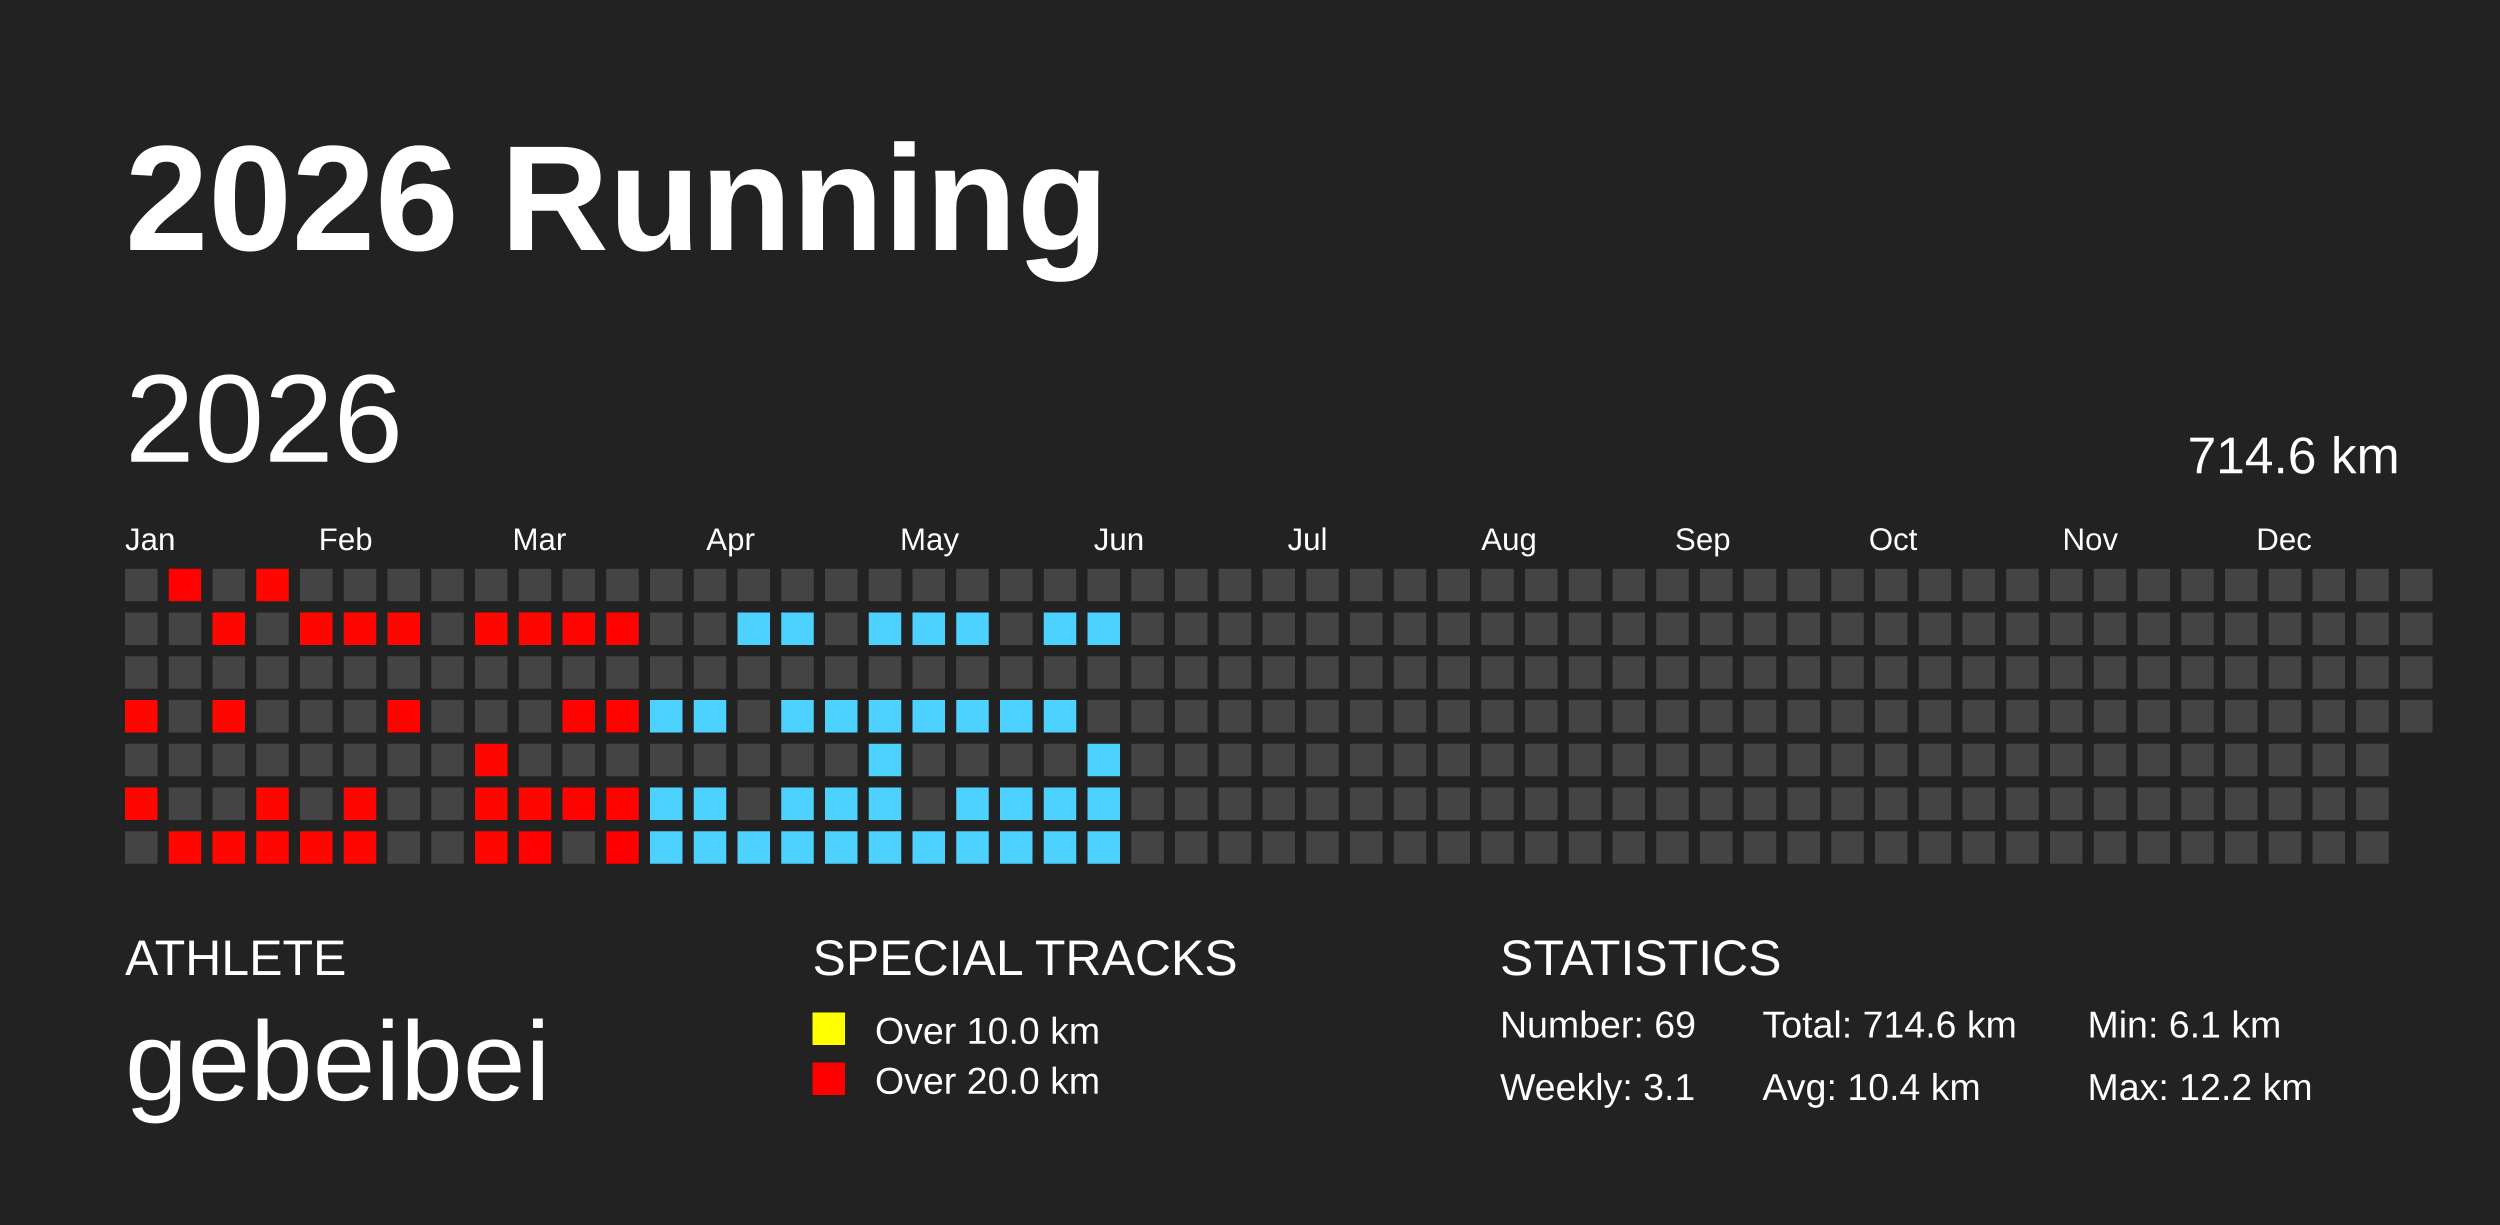
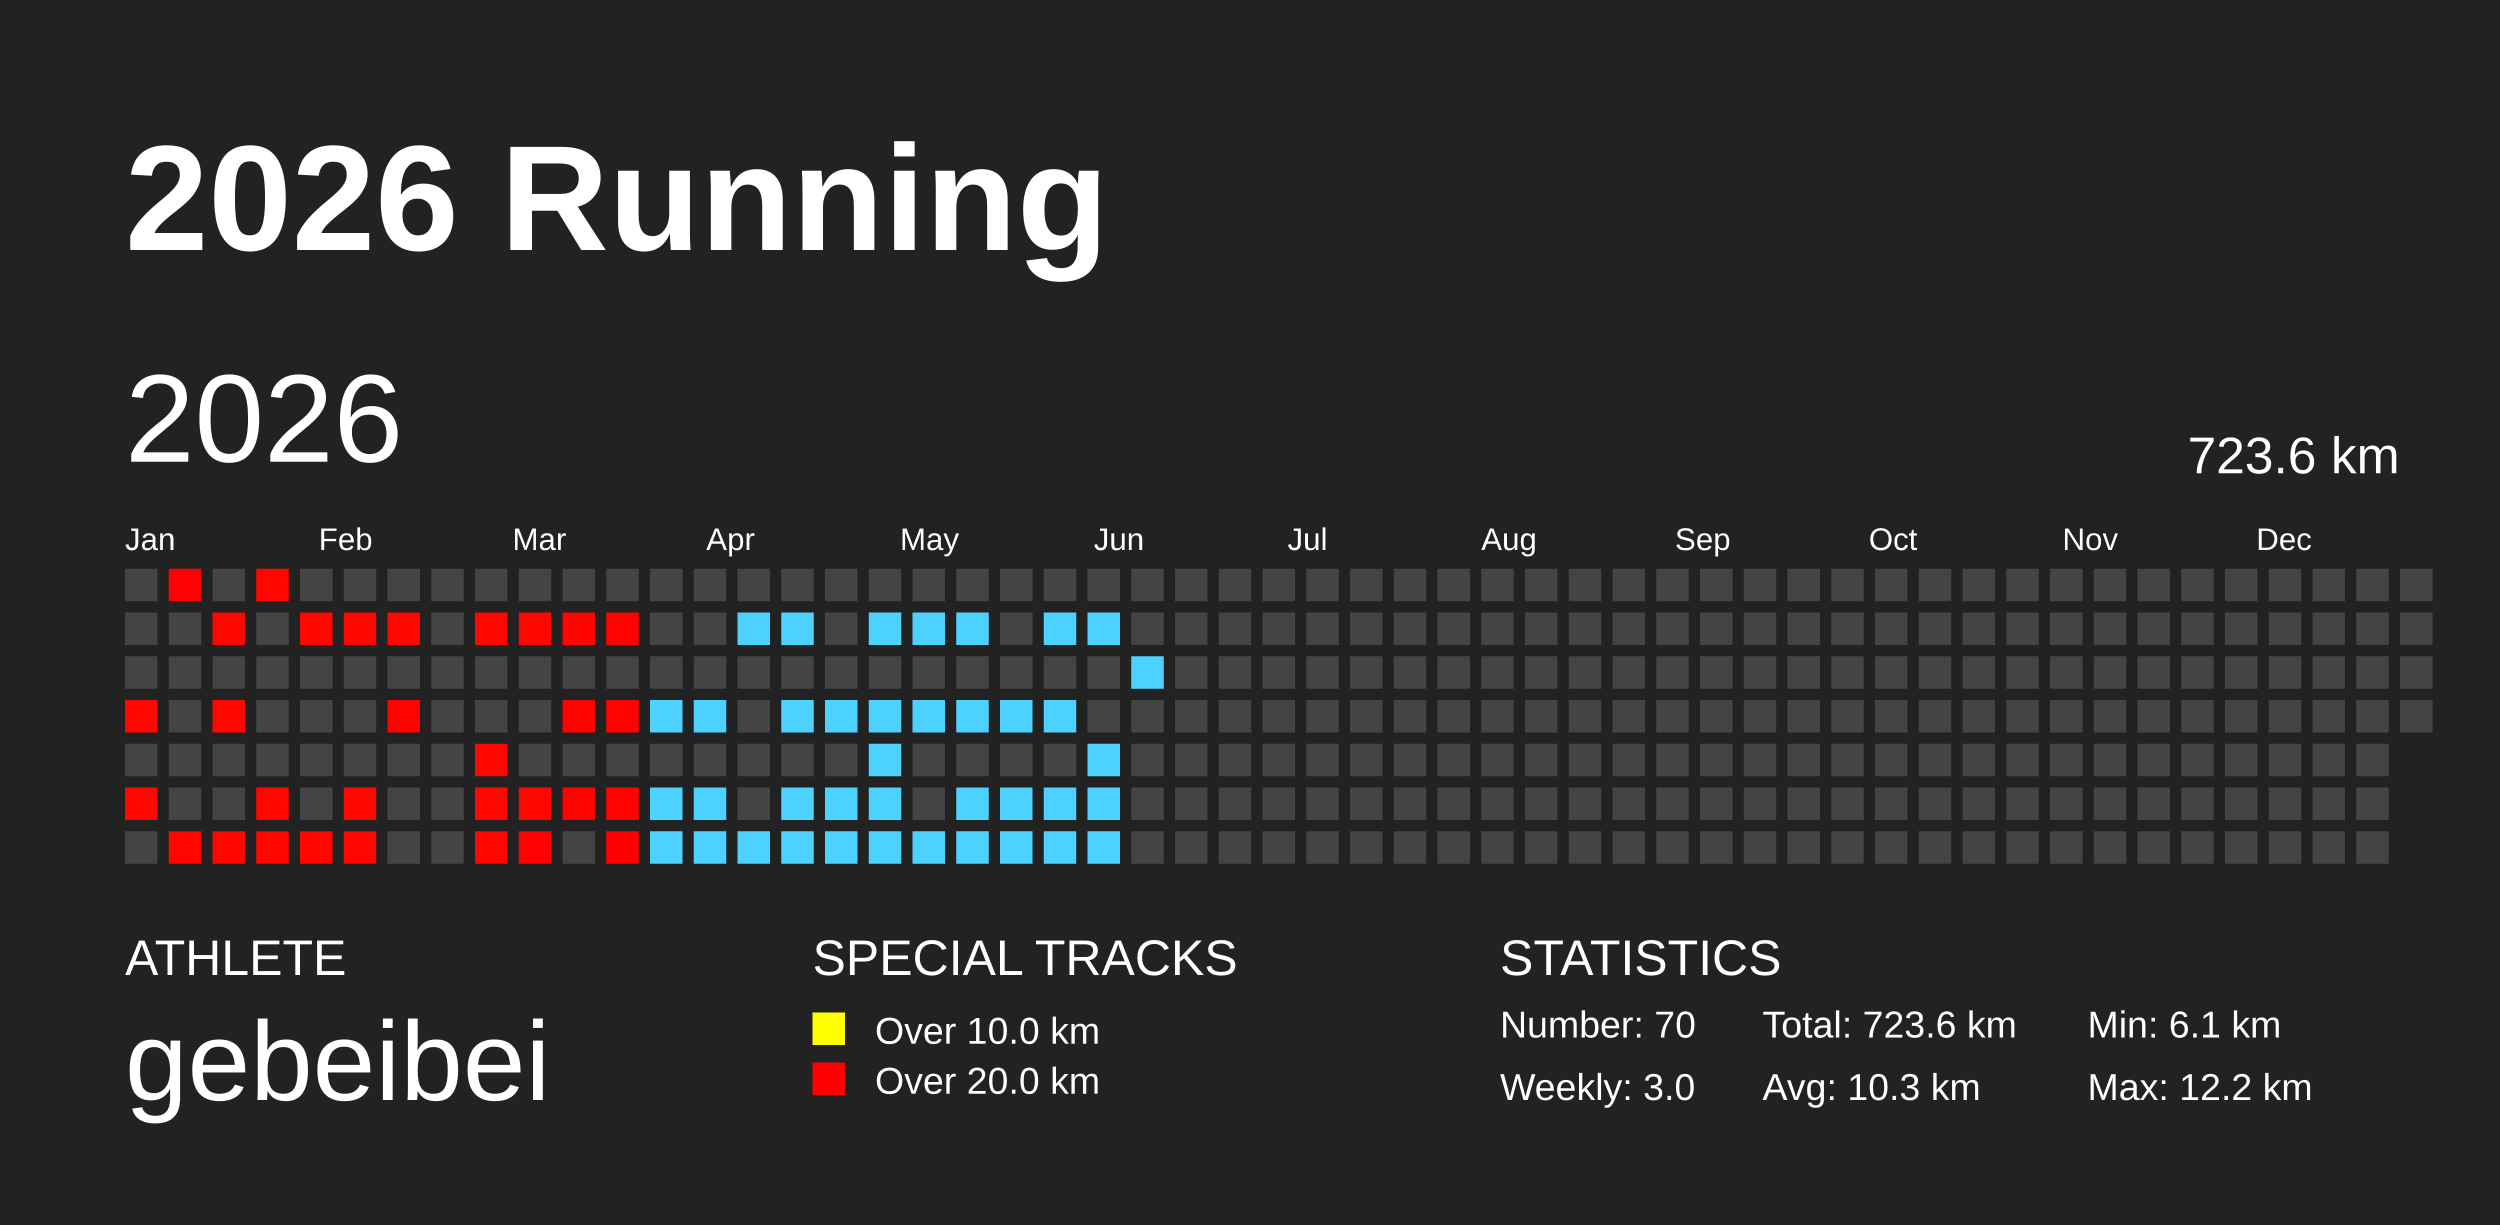
<svg xmlns="http://www.w3.org/2000/svg" baseProfile="full" height="98mm" version="1.1" viewBox="0,0,200,98" width="200mm">
  <defs />
  <rect fill="#222222" height="98" width="200" x="0" y="0" />
  <text fill="#FFFFFF" style="font-size:12px; font-family:Arial; font-weight:bold;" x="10" y="20">2026 Running</text>
  <text fill="#FFFFFF" style="font-size:4px; font-family:Arial" x="10" y="78">ATHLETE</text>
  <text fill="#FFFFFF" style="font-size:9px; font-family:Arial" x="10" y="88">gebeibei</text>
  <text fill="#FFFFFF" style="font-size:4px; font-family:Arial" x="65" y="78">SPECIAL TRACKS</text>
  <rect fill="yellow" height="2.6" width="2.6" x="65" y="81" />
  <text fill="#FFFFFF" style="font-size:3px; font-family:Arial" x="70" y="83.5">Over 10.0 km</text>
  <rect fill="red" height="2.6" width="2.6" x="65" y="85" />
  <text fill="#FFFFFF" style="font-size:3px; font-family:Arial" x="70" y="87.5">Over 20.0 km</text>
  <text fill="#FFFFFF" style="font-size:4px; font-family:Arial" x="120" y="78">STATISTICS</text>
-   <text fill="#FFFFFF" style="font-size:3px; font-family:Arial" x="120" y="83">Number: 69</text>
-   <text fill="#FFFFFF" style="font-size:3px; font-family:Arial" x="120" y="88">Weekly: 3.1</text>
-   <text fill="#FFFFFF" style="font-size:3px; font-family:Arial" x="141" y="83">Total: 714.6 km</text>
-   <text fill="#FFFFFF" style="font-size:3px; font-family:Arial" x="141" y="88">Avg: 10.4 km</text>
+   <text fill="#FFFFFF" style="font-size:3px; font-family:Arial" x="120" y="83">Number: 70</text>
+   <text fill="#FFFFFF" style="font-size:3px; font-family:Arial" x="120" y="88">Weekly: 3.0</text>
+   <text fill="#FFFFFF" style="font-size:3px; font-family:Arial" x="141" y="83">Total: 723.6 km</text>
+   <text fill="#FFFFFF" style="font-size:3px; font-family:Arial" x="141" y="88">Avg: 10.3 km</text>
  <text fill="#FFFFFF" style="font-size:3px; font-family:Arial" x="167" y="83">Min: 6.1 km</text>
  <text fill="#FFFFFF" style="font-size:3px; font-family:Arial" x="167" y="88">Max: 12.2 km</text>
  <text dominant-baseline="hanging" fill="#FFFFFF" style="font-size:10.0px; font-family:Arial;" x="10" y="30">2026</text>
-   <text dominant-baseline="hanging" fill="#FFFFFF" style="font-size:4.125px; font-family:Arial;" x="175" y="35">714.6 km</text>
+   <text dominant-baseline="hanging" fill="#FFFFFF" style="font-size:4.125px; font-family:Arial;" x="175" y="35">723.6 km</text>
  <text fill="#FFFFFF" style="font-size:2.5px; font-family:Arial" x="10.0" y="44">Jan</text>
  <text fill="#FFFFFF" style="font-size:2.5px; font-family:Arial" x="25.5" y="44">Feb</text>
  <text fill="#FFFFFF" style="font-size:2.5px; font-family:Arial" x="41.0" y="44">Mar</text>
  <text fill="#FFFFFF" style="font-size:2.5px; font-family:Arial" x="56.5" y="44">Apr</text>
  <text fill="#FFFFFF" style="font-size:2.5px; font-family:Arial" x="72.0" y="44">May</text>
  <text fill="#FFFFFF" style="font-size:2.5px; font-family:Arial" x="87.5" y="44">Jun</text>
  <text fill="#FFFFFF" style="font-size:2.5px; font-family:Arial" x="103.0" y="44">Jul</text>
  <text fill="#FFFFFF" style="font-size:2.5px; font-family:Arial" x="118.5" y="44">Aug</text>
  <text fill="#FFFFFF" style="font-size:2.5px; font-family:Arial" x="134.0" y="44">Sep</text>
  <text fill="#FFFFFF" style="font-size:2.5px; font-family:Arial" x="149.5" y="44">Oct</text>
  <text fill="#FFFFFF" style="font-size:2.5px; font-family:Arial" x="165.0" y="44">Nov</text>
  <text fill="#FFFFFF" style="font-size:2.5px; font-family:Arial" x="180.5" y="44">Dec</text>
  <rect fill="#444444" height="2.6" width="2.6" x="10.0" y="45.5" />
  <rect fill="#444444" height="2.6" width="2.6" x="10.0" y="49.0" />
  <rect fill="#444444" height="2.6" width="2.6" x="10.0" y="52.5" />
  <rect fill="#ff0600" height="2.6" width="2.6" x="10.0" y="56.0" />
  <rect fill="#444444" height="2.6" width="2.6" x="10.0" y="59.5" />
  <rect fill="#ff0700" height="2.6" width="2.6" x="10.0" y="63.0" />
  <rect fill="#444444" height="2.6" width="2.6" x="10.0" y="66.5" />
  <rect fill="#ff0100" height="2.6" width="2.6" x="13.5" y="45.5" />
  <rect fill="#444444" height="2.6" width="2.6" x="13.5" y="49.0" />
  <rect fill="#444444" height="2.6" width="2.6" x="13.5" y="52.5" />
  <rect fill="#444444" height="2.6" width="2.6" x="13.5" y="56.0" />
  <rect fill="#444444" height="2.6" width="2.6" x="13.5" y="59.5" />
  <rect fill="#444444" height="2.6" width="2.6" x="13.5" y="63.0" />
  <rect fill="#ff0600" height="2.6" width="2.6" x="13.5" y="66.5" />
  <rect fill="#444444" height="2.6" width="2.6" x="17.0" y="45.5" />
  <rect fill="#ff0700" height="2.6" width="2.6" x="17.0" y="49.0" />
  <rect fill="#444444" height="2.6" width="2.6" x="17.0" y="52.5" />
  <rect fill="#ff0700" height="2.6" width="2.6" x="17.0" y="56.0" />
  <rect fill="#444444" height="2.6" width="2.6" x="17.0" y="59.5" />
  <rect fill="#444444" height="2.6" width="2.6" x="17.0" y="63.0" />
  <rect fill="#ff0700" height="2.6" width="2.6" x="17.0" y="66.5" />
  <rect fill="#ff0700" height="2.6" width="2.6" x="20.5" y="45.5" />
  <rect fill="#444444" height="2.6" width="2.6" x="20.5" y="49.0" />
  <rect fill="#444444" height="2.6" width="2.6" x="20.5" y="52.5" />
  <rect fill="#444444" height="2.6" width="2.6" x="20.5" y="56.0" />
  <rect fill="#444444" height="2.6" width="2.6" x="20.5" y="59.5" />
  <rect fill="#ff0700" height="2.6" width="2.6" x="20.5" y="63.0" />
  <rect fill="#ff0600" height="2.6" width="2.6" x="20.5" y="66.5" />
  <rect fill="#444444" height="2.6" width="2.6" x="24.0" y="45.5" />
  <rect fill="#ff0700" height="2.6" width="2.6" x="24.0" y="49.0" />
  <rect fill="#444444" height="2.6" width="2.6" x="24.0" y="52.5" />
  <rect fill="#444444" height="2.6" width="2.6" x="24.0" y="56.0" />
  <rect fill="#444444" height="2.6" width="2.6" x="24.0" y="59.5" />
  <rect fill="#444444" height="2.6" width="2.6" x="24.0" y="63.0" />
  <rect fill="#ff0700" height="2.6" width="2.6" x="24.0" y="66.5" />
  <rect fill="#444444" height="2.6" width="2.6" x="27.5" y="45.5" />
  <rect fill="#ff0700" height="2.6" width="2.6" x="27.5" y="49.0" />
  <rect fill="#444444" height="2.6" width="2.6" x="27.5" y="52.5" />
  <rect fill="#444444" height="2.6" width="2.6" x="27.5" y="56.0" />
  <rect fill="#444444" height="2.6" width="2.6" x="27.5" y="59.5" />
  <rect fill="#ff0600" height="2.6" width="2.6" x="27.5" y="63.0" />
  <rect fill="#ff0700" height="2.6" width="2.6" x="27.5" y="66.5" />
  <rect fill="#444444" height="2.6" width="2.6" x="31.0" y="45.5" />
  <rect fill="#ff0600" height="2.6" width="2.6" x="31.0" y="49.0" />
  <rect fill="#444444" height="2.6" width="2.6" x="31.0" y="52.5" />
  <rect fill="#ff0300" height="2.6" width="2.6" x="31.0" y="56.0" />
  <rect fill="#444444" height="2.6" width="2.6" x="31.0" y="59.5" />
  <rect fill="#444444" height="2.6" width="2.6" x="31.0" y="63.0" />
  <rect fill="#444444" height="2.6" width="2.6" x="31.0" y="66.5" />
  <rect fill="#444444" height="2.6" width="2.6" x="34.5" y="45.5" />
  <rect fill="#444444" height="2.6" width="2.6" x="34.5" y="49.0" />
  <rect fill="#444444" height="2.6" width="2.6" x="34.5" y="52.5" />
  <rect fill="#444444" height="2.6" width="2.6" x="34.5" y="56.0" />
  <rect fill="#444444" height="2.6" width="2.6" x="34.5" y="59.5" />
  <rect fill="#444444" height="2.6" width="2.6" x="34.5" y="63.0" />
  <rect fill="#444444" height="2.6" width="2.6" x="34.5" y="66.5" />
  <rect fill="#444444" height="2.6" width="2.6" x="38.0" y="45.5" />
  <rect fill="#ff0600" height="2.6" width="2.6" x="38.0" y="49.0" />
  <rect fill="#444444" height="2.6" width="2.6" x="38.0" y="52.5" />
  <rect fill="#444444" height="2.6" width="2.6" x="38.0" y="56.0" />
  <rect fill="#ff0700" height="2.6" width="2.6" x="38.0" y="59.5" />
  <rect fill="#ff0700" height="2.6" width="2.6" x="38.0" y="63.0" />
  <rect fill="#ff0700" height="2.6" width="2.6" x="38.0" y="66.5" />
  <rect fill="#444444" height="2.6" width="2.6" x="41.5" y="45.5" />
  <rect fill="#ff0700" height="2.6" width="2.6" x="41.5" y="49.0" />
  <rect fill="#444444" height="2.6" width="2.6" x="41.5" y="52.5" />
  <rect fill="#444444" height="2.6" width="2.6" x="41.5" y="56.0" />
  <rect fill="#444444" height="2.6" width="2.6" x="41.5" y="59.5" />
  <rect fill="#ff0600" height="2.6" width="2.6" x="41.5" y="63.0" />
  <rect fill="#ff0100" height="2.6" width="2.6" x="41.5" y="66.5" />
  <rect fill="#444444" height="2.6" width="2.6" x="45.0" y="45.5" />
  <rect fill="#ff0400" height="2.6" width="2.6" x="45.0" y="49.0" />
  <rect fill="#444444" height="2.6" width="2.6" x="45.0" y="52.5" />
  <rect fill="#ff0300" height="2.6" width="2.6" x="45.0" y="56.0" />
  <rect fill="#444444" height="2.6" width="2.6" x="45.0" y="59.5" />
  <rect fill="#ff0300" height="2.6" width="2.6" x="45.0" y="63.0" />
  <rect fill="#444444" height="2.6" width="2.6" x="45.0" y="66.5" />
  <rect fill="#444444" height="2.6" width="2.6" x="48.5" y="45.5" />
  <rect fill="#ff0200" height="2.6" width="2.6" x="48.5" y="49.0" />
  <rect fill="#444444" height="2.6" width="2.6" x="48.5" y="52.5" />
  <rect fill="#ff0300" height="2.6" width="2.6" x="48.5" y="56.0" />
  <rect fill="#444444" height="2.6" width="2.6" x="48.5" y="59.5" />
  <rect fill="#ff0300" height="2.6" width="2.6" x="48.5" y="63.0" />
  <rect fill="#ff0000" height="2.6" width="2.6" x="48.5" y="66.5" />
  <rect fill="#444444" height="2.6" width="2.6" x="52.0" y="45.5" />
  <rect fill="#444444" height="2.6" width="2.6" x="52.0" y="49.0" />
  <rect fill="#444444" height="2.6" width="2.6" x="52.0" y="52.5" />
  <rect fill="#4dd2ff" height="2.6" width="2.6" x="52.0" y="56.0" />
  <rect fill="#444444" height="2.6" width="2.6" x="52.0" y="59.5" />
  <rect fill="#4dd2ff" height="2.6" width="2.6" x="52.0" y="63.0" />
  <rect fill="#4dd2ff" height="2.6" width="2.6" x="52.0" y="66.5" />
  <rect fill="#444444" height="2.6" width="2.6" x="55.5" y="45.5" />
  <rect fill="#444444" height="2.6" width="2.6" x="55.5" y="49.0" />
  <rect fill="#444444" height="2.6" width="2.6" x="55.5" y="52.5" />
  <rect fill="#4dd2ff" height="2.6" width="2.6" x="55.5" y="56.0" />
  <rect fill="#444444" height="2.6" width="2.6" x="55.5" y="59.5" />
  <rect fill="#4dd2ff" height="2.6" width="2.6" x="55.5" y="63.0" />
  <rect fill="#4dd2ff" height="2.6" width="2.6" x="55.5" y="66.5" />
  <rect fill="#444444" height="2.6" width="2.6" x="59.0" y="45.5" />
  <rect fill="#4dd2ff" height="2.6" width="2.6" x="59.0" y="49.0" />
  <rect fill="#444444" height="2.6" width="2.6" x="59.0" y="52.5" />
  <rect fill="#444444" height="2.6" width="2.6" x="59.0" y="56.0" />
  <rect fill="#444444" height="2.6" width="2.6" x="59.0" y="59.5" />
  <rect fill="#444444" height="2.6" width="2.6" x="59.0" y="63.0" />
  <rect fill="#4dd2ff" height="2.6" width="2.6" x="59.0" y="66.5" />
  <rect fill="#444444" height="2.6" width="2.6" x="62.5" y="45.5" />
  <rect fill="#4dd2ff" height="2.6" width="2.6" x="62.5" y="49.0" />
  <rect fill="#444444" height="2.6" width="2.6" x="62.5" y="52.5" />
  <rect fill="#4dd2ff" height="2.6" width="2.6" x="62.5" y="56.0" />
  <rect fill="#444444" height="2.6" width="2.6" x="62.5" y="59.5" />
  <rect fill="#4dd2ff" height="2.6" width="2.6" x="62.5" y="63.0" />
  <rect fill="#4dd2ff" height="2.6" width="2.6" x="62.5" y="66.5" />
  <rect fill="#444444" height="2.6" width="2.6" x="66.0" y="45.5" />
  <rect fill="#444444" height="2.6" width="2.6" x="66.0" y="49.0" />
  <rect fill="#444444" height="2.6" width="2.6" x="66.0" y="52.5" />
  <rect fill="#4dd2ff" height="2.6" width="2.6" x="66.0" y="56.0" />
  <rect fill="#444444" height="2.6" width="2.6" x="66.0" y="59.5" />
  <rect fill="#4dd2ff" height="2.6" width="2.6" x="66.0" y="63.0" />
  <rect fill="#4dd2ff" height="2.6" width="2.6" x="66.0" y="66.5" />
  <rect fill="#444444" height="2.6" width="2.6" x="69.5" y="45.5" />
  <rect fill="#4dd2ff" height="2.6" width="2.6" x="69.5" y="49.0" />
  <rect fill="#444444" height="2.6" width="2.6" x="69.5" y="52.5" />
  <rect fill="#4dd2ff" height="2.6" width="2.6" x="69.5" y="56.0" />
  <rect fill="#4dd2ff" height="2.6" width="2.6" x="69.5" y="59.5" />
  <rect fill="#4dd2ff" height="2.6" width="2.6" x="69.5" y="63.0" />
  <rect fill="#4dd2ff" height="2.6" width="2.6" x="69.5" y="66.5" />
  <rect fill="#444444" height="2.6" width="2.6" x="73.0" y="45.5" />
  <rect fill="#4dd2ff" height="2.6" width="2.6" x="73.0" y="49.0" />
  <rect fill="#444444" height="2.6" width="2.6" x="73.0" y="52.5" />
  <rect fill="#4dd2ff" height="2.6" width="2.6" x="73.0" y="56.0" />
  <rect fill="#444444" height="2.6" width="2.6" x="73.0" y="59.5" />
  <rect fill="#444444" height="2.6" width="2.6" x="73.0" y="63.0" />
  <rect fill="#4dd2ff" height="2.6" width="2.6" x="73.0" y="66.5" />
  <rect fill="#444444" height="2.6" width="2.6" x="76.5" y="45.5" />
  <rect fill="#4dd2ff" height="2.6" width="2.6" x="76.5" y="49.0" />
  <rect fill="#444444" height="2.6" width="2.6" x="76.5" y="52.5" />
  <rect fill="#4dd2ff" height="2.6" width="2.6" x="76.5" y="56.0" />
  <rect fill="#444444" height="2.6" width="2.6" x="76.5" y="59.5" />
  <rect fill="#4dd2ff" height="2.6" width="2.6" x="76.5" y="63.0" />
  <rect fill="#4dd2ff" height="2.6" width="2.6" x="76.5" y="66.5" />
  <rect fill="#444444" height="2.6" width="2.6" x="80.0" y="45.5" />
  <rect fill="#444444" height="2.6" width="2.6" x="80.0" y="49.0" />
  <rect fill="#444444" height="2.6" width="2.6" x="80.0" y="52.5" />
  <rect fill="#4dd2ff" height="2.6" width="2.6" x="80.0" y="56.0" />
  <rect fill="#444444" height="2.6" width="2.6" x="80.0" y="59.5" />
  <rect fill="#4dd2ff" height="2.6" width="2.6" x="80.0" y="63.0" />
  <rect fill="#4dd2ff" height="2.6" width="2.6" x="80.0" y="66.5" />
  <rect fill="#444444" height="2.6" width="2.6" x="83.5" y="45.5" />
  <rect fill="#4dd2ff" height="2.6" width="2.6" x="83.5" y="49.0" />
  <rect fill="#444444" height="2.6" width="2.6" x="83.5" y="52.5" />
  <rect fill="#4dd2ff" height="2.6" width="2.6" x="83.5" y="56.0" />
  <rect fill="#444444" height="2.6" width="2.6" x="83.5" y="59.5" />
  <rect fill="#4dd2ff" height="2.6" width="2.6" x="83.5" y="63.0" />
  <rect fill="#4dd2ff" height="2.6" width="2.6" x="83.5" y="66.5" />
  <rect fill="#444444" height="2.6" width="2.6" x="87.0" y="45.5" />
  <rect fill="#4dd2ff" height="2.6" width="2.6" x="87.0" y="49.0" />
  <rect fill="#444444" height="2.6" width="2.6" x="87.0" y="52.5" />
  <rect fill="#444444" height="2.6" width="2.6" x="87.0" y="56.0" />
  <rect fill="#4dd2ff" height="2.6" width="2.6" x="87.0" y="59.5" />
  <rect fill="#4dd2ff" height="2.6" width="2.6" x="87.0" y="63.0" />
  <rect fill="#4dd2ff" height="2.6" width="2.6" x="87.0" y="66.5" />
  <rect fill="#444444" height="2.6" width="2.6" x="90.5" y="45.5" />
  <rect fill="#444444" height="2.6" width="2.6" x="90.5" y="49.0" />
-   <rect fill="#444444" height="2.6" width="2.6" x="90.5" y="52.5" />
+   <rect fill="#4dd2ff" height="2.6" width="2.6" x="90.5" y="52.5" />
  <rect fill="#444444" height="2.6" width="2.6" x="90.5" y="56.0" />
  <rect fill="#444444" height="2.6" width="2.6" x="90.5" y="59.5" />
  <rect fill="#444444" height="2.6" width="2.6" x="90.5" y="63.0" />
  <rect fill="#444444" height="2.6" width="2.6" x="90.5" y="66.5" />
  <rect fill="#444444" height="2.6" width="2.6" x="94.0" y="45.5" />
  <rect fill="#444444" height="2.6" width="2.6" x="94.0" y="49.0" />
  <rect fill="#444444" height="2.6" width="2.6" x="94.0" y="52.5" />
  <rect fill="#444444" height="2.6" width="2.6" x="94.0" y="56.0" />
  <rect fill="#444444" height="2.6" width="2.6" x="94.0" y="59.5" />
  <rect fill="#444444" height="2.6" width="2.6" x="94.0" y="63.0" />
  <rect fill="#444444" height="2.6" width="2.6" x="94.0" y="66.5" />
  <rect fill="#444444" height="2.6" width="2.6" x="97.5" y="45.5" />
  <rect fill="#444444" height="2.6" width="2.6" x="97.5" y="49.0" />
  <rect fill="#444444" height="2.6" width="2.6" x="97.5" y="52.5" />
  <rect fill="#444444" height="2.6" width="2.6" x="97.5" y="56.0" />
  <rect fill="#444444" height="2.6" width="2.6" x="97.5" y="59.5" />
  <rect fill="#444444" height="2.6" width="2.6" x="97.5" y="63.0" />
  <rect fill="#444444" height="2.6" width="2.6" x="97.5" y="66.5" />
  <rect fill="#444444" height="2.6" width="2.6" x="101.0" y="45.5" />
  <rect fill="#444444" height="2.6" width="2.6" x="101.0" y="49.0" />
  <rect fill="#444444" height="2.6" width="2.6" x="101.0" y="52.5" />
  <rect fill="#444444" height="2.6" width="2.6" x="101.0" y="56.0" />
  <rect fill="#444444" height="2.6" width="2.6" x="101.0" y="59.5" />
  <rect fill="#444444" height="2.6" width="2.6" x="101.0" y="63.0" />
  <rect fill="#444444" height="2.6" width="2.6" x="101.0" y="66.5" />
  <rect fill="#444444" height="2.6" width="2.6" x="104.5" y="45.5" />
  <rect fill="#444444" height="2.6" width="2.6" x="104.5" y="49.0" />
  <rect fill="#444444" height="2.6" width="2.6" x="104.5" y="52.5" />
  <rect fill="#444444" height="2.6" width="2.6" x="104.5" y="56.0" />
  <rect fill="#444444" height="2.6" width="2.6" x="104.5" y="59.5" />
  <rect fill="#444444" height="2.6" width="2.6" x="104.5" y="63.0" />
  <rect fill="#444444" height="2.6" width="2.6" x="104.5" y="66.5" />
  <rect fill="#444444" height="2.6" width="2.6" x="108.0" y="45.5" />
  <rect fill="#444444" height="2.6" width="2.6" x="108.0" y="49.0" />
  <rect fill="#444444" height="2.6" width="2.6" x="108.0" y="52.5" />
  <rect fill="#444444" height="2.6" width="2.6" x="108.0" y="56.0" />
  <rect fill="#444444" height="2.6" width="2.6" x="108.0" y="59.5" />
  <rect fill="#444444" height="2.6" width="2.6" x="108.0" y="63.0" />
  <rect fill="#444444" height="2.6" width="2.6" x="108.0" y="66.5" />
  <rect fill="#444444" height="2.6" width="2.6" x="111.5" y="45.5" />
  <rect fill="#444444" height="2.6" width="2.6" x="111.5" y="49.0" />
  <rect fill="#444444" height="2.6" width="2.6" x="111.5" y="52.5" />
  <rect fill="#444444" height="2.6" width="2.6" x="111.5" y="56.0" />
  <rect fill="#444444" height="2.6" width="2.6" x="111.5" y="59.5" />
  <rect fill="#444444" height="2.6" width="2.6" x="111.5" y="63.0" />
  <rect fill="#444444" height="2.6" width="2.6" x="111.5" y="66.5" />
  <rect fill="#444444" height="2.6" width="2.6" x="115.0" y="45.5" />
  <rect fill="#444444" height="2.6" width="2.6" x="115.0" y="49.0" />
  <rect fill="#444444" height="2.6" width="2.6" x="115.0" y="52.5" />
  <rect fill="#444444" height="2.6" width="2.6" x="115.0" y="56.0" />
  <rect fill="#444444" height="2.6" width="2.6" x="115.0" y="59.5" />
  <rect fill="#444444" height="2.6" width="2.6" x="115.0" y="63.0" />
  <rect fill="#444444" height="2.6" width="2.6" x="115.0" y="66.5" />
  <rect fill="#444444" height="2.6" width="2.6" x="118.5" y="45.5" />
  <rect fill="#444444" height="2.6" width="2.6" x="118.5" y="49.0" />
  <rect fill="#444444" height="2.6" width="2.6" x="118.5" y="52.5" />
  <rect fill="#444444" height="2.6" width="2.6" x="118.5" y="56.0" />
  <rect fill="#444444" height="2.6" width="2.6" x="118.5" y="59.5" />
  <rect fill="#444444" height="2.6" width="2.6" x="118.5" y="63.0" />
  <rect fill="#444444" height="2.6" width="2.6" x="118.5" y="66.5" />
  <rect fill="#444444" height="2.6" width="2.6" x="122.0" y="45.5" />
  <rect fill="#444444" height="2.6" width="2.6" x="122.0" y="49.0" />
  <rect fill="#444444" height="2.6" width="2.6" x="122.0" y="52.5" />
  <rect fill="#444444" height="2.6" width="2.6" x="122.0" y="56.0" />
  <rect fill="#444444" height="2.6" width="2.6" x="122.0" y="59.5" />
  <rect fill="#444444" height="2.6" width="2.6" x="122.0" y="63.0" />
  <rect fill="#444444" height="2.6" width="2.6" x="122.0" y="66.5" />
  <rect fill="#444444" height="2.6" width="2.6" x="125.5" y="45.5" />
  <rect fill="#444444" height="2.6" width="2.6" x="125.5" y="49.0" />
  <rect fill="#444444" height="2.6" width="2.6" x="125.5" y="52.5" />
  <rect fill="#444444" height="2.6" width="2.6" x="125.5" y="56.0" />
  <rect fill="#444444" height="2.6" width="2.6" x="125.5" y="59.5" />
  <rect fill="#444444" height="2.6" width="2.6" x="125.5" y="63.0" />
  <rect fill="#444444" height="2.6" width="2.6" x="125.5" y="66.5" />
  <rect fill="#444444" height="2.6" width="2.6" x="129.0" y="45.5" />
  <rect fill="#444444" height="2.6" width="2.6" x="129.0" y="49.0" />
  <rect fill="#444444" height="2.6" width="2.6" x="129.0" y="52.5" />
  <rect fill="#444444" height="2.6" width="2.6" x="129.0" y="56.0" />
  <rect fill="#444444" height="2.6" width="2.6" x="129.0" y="59.5" />
  <rect fill="#444444" height="2.6" width="2.6" x="129.0" y="63.0" />
  <rect fill="#444444" height="2.6" width="2.6" x="129.0" y="66.5" />
  <rect fill="#444444" height="2.6" width="2.6" x="132.5" y="45.5" />
  <rect fill="#444444" height="2.6" width="2.6" x="132.5" y="49.0" />
  <rect fill="#444444" height="2.6" width="2.6" x="132.5" y="52.5" />
  <rect fill="#444444" height="2.6" width="2.6" x="132.5" y="56.0" />
  <rect fill="#444444" height="2.6" width="2.6" x="132.5" y="59.5" />
  <rect fill="#444444" height="2.6" width="2.6" x="132.5" y="63.0" />
  <rect fill="#444444" height="2.6" width="2.6" x="132.5" y="66.5" />
  <rect fill="#444444" height="2.6" width="2.6" x="136.0" y="45.5" />
  <rect fill="#444444" height="2.6" width="2.6" x="136.0" y="49.0" />
  <rect fill="#444444" height="2.6" width="2.6" x="136.0" y="52.5" />
  <rect fill="#444444" height="2.6" width="2.6" x="136.0" y="56.0" />
  <rect fill="#444444" height="2.6" width="2.6" x="136.0" y="59.5" />
  <rect fill="#444444" height="2.6" width="2.6" x="136.0" y="63.0" />
  <rect fill="#444444" height="2.6" width="2.6" x="136.0" y="66.5" />
  <rect fill="#444444" height="2.6" width="2.6" x="139.5" y="45.5" />
  <rect fill="#444444" height="2.6" width="2.6" x="139.5" y="49.0" />
  <rect fill="#444444" height="2.6" width="2.6" x="139.5" y="52.5" />
  <rect fill="#444444" height="2.6" width="2.6" x="139.5" y="56.0" />
  <rect fill="#444444" height="2.6" width="2.6" x="139.5" y="59.5" />
  <rect fill="#444444" height="2.6" width="2.6" x="139.5" y="63.0" />
  <rect fill="#444444" height="2.6" width="2.6" x="139.5" y="66.5" />
  <rect fill="#444444" height="2.6" width="2.6" x="143.0" y="45.5" />
  <rect fill="#444444" height="2.6" width="2.6" x="143.0" y="49.0" />
  <rect fill="#444444" height="2.6" width="2.6" x="143.0" y="52.5" />
  <rect fill="#444444" height="2.6" width="2.6" x="143.0" y="56.0" />
  <rect fill="#444444" height="2.6" width="2.6" x="143.0" y="59.5" />
  <rect fill="#444444" height="2.6" width="2.6" x="143.0" y="63.0" />
  <rect fill="#444444" height="2.6" width="2.6" x="143.0" y="66.5" />
  <rect fill="#444444" height="2.6" width="2.6" x="146.5" y="45.5" />
  <rect fill="#444444" height="2.6" width="2.6" x="146.5" y="49.0" />
  <rect fill="#444444" height="2.6" width="2.6" x="146.5" y="52.5" />
  <rect fill="#444444" height="2.6" width="2.6" x="146.5" y="56.0" />
  <rect fill="#444444" height="2.6" width="2.6" x="146.5" y="59.5" />
  <rect fill="#444444" height="2.6" width="2.6" x="146.5" y="63.0" />
  <rect fill="#444444" height="2.6" width="2.6" x="146.5" y="66.5" />
  <rect fill="#444444" height="2.6" width="2.6" x="150.0" y="45.5" />
  <rect fill="#444444" height="2.6" width="2.6" x="150.0" y="49.0" />
  <rect fill="#444444" height="2.6" width="2.6" x="150.0" y="52.5" />
  <rect fill="#444444" height="2.6" width="2.6" x="150.0" y="56.0" />
  <rect fill="#444444" height="2.6" width="2.6" x="150.0" y="59.5" />
  <rect fill="#444444" height="2.6" width="2.6" x="150.0" y="63.0" />
  <rect fill="#444444" height="2.6" width="2.6" x="150.0" y="66.5" />
  <rect fill="#444444" height="2.6" width="2.6" x="153.5" y="45.5" />
  <rect fill="#444444" height="2.6" width="2.6" x="153.5" y="49.0" />
  <rect fill="#444444" height="2.6" width="2.6" x="153.5" y="52.5" />
  <rect fill="#444444" height="2.6" width="2.6" x="153.5" y="56.0" />
  <rect fill="#444444" height="2.6" width="2.6" x="153.5" y="59.5" />
  <rect fill="#444444" height="2.6" width="2.6" x="153.5" y="63.0" />
  <rect fill="#444444" height="2.6" width="2.6" x="153.5" y="66.5" />
  <rect fill="#444444" height="2.6" width="2.6" x="157.0" y="45.5" />
  <rect fill="#444444" height="2.6" width="2.6" x="157.0" y="49.0" />
  <rect fill="#444444" height="2.6" width="2.6" x="157.0" y="52.5" />
  <rect fill="#444444" height="2.6" width="2.6" x="157.0" y="56.0" />
  <rect fill="#444444" height="2.6" width="2.6" x="157.0" y="59.5" />
  <rect fill="#444444" height="2.6" width="2.6" x="157.0" y="63.0" />
  <rect fill="#444444" height="2.6" width="2.6" x="157.0" y="66.5" />
  <rect fill="#444444" height="2.6" width="2.6" x="160.5" y="45.5" />
  <rect fill="#444444" height="2.6" width="2.6" x="160.5" y="49.0" />
  <rect fill="#444444" height="2.6" width="2.6" x="160.5" y="52.5" />
  <rect fill="#444444" height="2.6" width="2.6" x="160.5" y="56.0" />
  <rect fill="#444444" height="2.6" width="2.6" x="160.5" y="59.5" />
  <rect fill="#444444" height="2.6" width="2.6" x="160.5" y="63.0" />
  <rect fill="#444444" height="2.6" width="2.6" x="160.5" y="66.5" />
  <rect fill="#444444" height="2.6" width="2.6" x="164.0" y="45.5" />
  <rect fill="#444444" height="2.6" width="2.6" x="164.0" y="49.0" />
  <rect fill="#444444" height="2.6" width="2.6" x="164.0" y="52.5" />
  <rect fill="#444444" height="2.6" width="2.6" x="164.0" y="56.0" />
  <rect fill="#444444" height="2.6" width="2.6" x="164.0" y="59.5" />
  <rect fill="#444444" height="2.6" width="2.6" x="164.0" y="63.0" />
  <rect fill="#444444" height="2.6" width="2.6" x="164.0" y="66.5" />
  <rect fill="#444444" height="2.6" width="2.6" x="167.5" y="45.5" />
  <rect fill="#444444" height="2.6" width="2.6" x="167.5" y="49.0" />
  <rect fill="#444444" height="2.6" width="2.6" x="167.5" y="52.5" />
  <rect fill="#444444" height="2.6" width="2.6" x="167.5" y="56.0" />
  <rect fill="#444444" height="2.6" width="2.6" x="167.5" y="59.5" />
  <rect fill="#444444" height="2.6" width="2.6" x="167.5" y="63.0" />
  <rect fill="#444444" height="2.6" width="2.6" x="167.5" y="66.5" />
  <rect fill="#444444" height="2.6" width="2.6" x="171.0" y="45.5" />
  <rect fill="#444444" height="2.6" width="2.6" x="171.0" y="49.0" />
  <rect fill="#444444" height="2.6" width="2.6" x="171.0" y="52.5" />
  <rect fill="#444444" height="2.6" width="2.6" x="171.0" y="56.0" />
  <rect fill="#444444" height="2.6" width="2.6" x="171.0" y="59.5" />
  <rect fill="#444444" height="2.6" width="2.6" x="171.0" y="63.0" />
  <rect fill="#444444" height="2.6" width="2.6" x="171.0" y="66.5" />
  <rect fill="#444444" height="2.6" width="2.6" x="174.5" y="45.5" />
  <rect fill="#444444" height="2.6" width="2.6" x="174.5" y="49.0" />
  <rect fill="#444444" height="2.6" width="2.6" x="174.5" y="52.5" />
  <rect fill="#444444" height="2.6" width="2.6" x="174.5" y="56.0" />
  <rect fill="#444444" height="2.6" width="2.6" x="174.5" y="59.5" />
  <rect fill="#444444" height="2.6" width="2.6" x="174.5" y="63.0" />
  <rect fill="#444444" height="2.6" width="2.6" x="174.5" y="66.5" />
  <rect fill="#444444" height="2.6" width="2.6" x="178.0" y="45.5" />
  <rect fill="#444444" height="2.6" width="2.6" x="178.0" y="49.0" />
  <rect fill="#444444" height="2.6" width="2.6" x="178.0" y="52.5" />
  <rect fill="#444444" height="2.6" width="2.6" x="178.0" y="56.0" />
  <rect fill="#444444" height="2.6" width="2.6" x="178.0" y="59.5" />
  <rect fill="#444444" height="2.6" width="2.6" x="178.0" y="63.0" />
  <rect fill="#444444" height="2.6" width="2.6" x="178.0" y="66.5" />
  <rect fill="#444444" height="2.6" width="2.6" x="181.5" y="45.5" />
  <rect fill="#444444" height="2.6" width="2.6" x="181.5" y="49.0" />
  <rect fill="#444444" height="2.6" width="2.6" x="181.5" y="52.5" />
  <rect fill="#444444" height="2.6" width="2.6" x="181.5" y="56.0" />
  <rect fill="#444444" height="2.6" width="2.6" x="181.5" y="59.5" />
  <rect fill="#444444" height="2.6" width="2.6" x="181.5" y="63.0" />
  <rect fill="#444444" height="2.6" width="2.6" x="181.5" y="66.5" />
  <rect fill="#444444" height="2.6" width="2.6" x="185.0" y="45.5" />
  <rect fill="#444444" height="2.6" width="2.6" x="185.0" y="49.0" />
  <rect fill="#444444" height="2.6" width="2.6" x="185.0" y="52.5" />
  <rect fill="#444444" height="2.6" width="2.6" x="185.0" y="56.0" />
  <rect fill="#444444" height="2.6" width="2.6" x="185.0" y="59.5" />
  <rect fill="#444444" height="2.6" width="2.6" x="185.0" y="63.0" />
  <rect fill="#444444" height="2.6" width="2.6" x="185.0" y="66.5" />
  <rect fill="#444444" height="2.6" width="2.6" x="188.5" y="45.5" />
  <rect fill="#444444" height="2.6" width="2.6" x="188.5" y="49.0" />
  <rect fill="#444444" height="2.6" width="2.6" x="188.5" y="52.5" />
  <rect fill="#444444" height="2.6" width="2.6" x="188.5" y="56.0" />
  <rect fill="#444444" height="2.6" width="2.6" x="188.5" y="59.5" />
  <rect fill="#444444" height="2.6" width="2.6" x="188.5" y="63.0" />
  <rect fill="#444444" height="2.6" width="2.6" x="188.5" y="66.5" />
  <rect fill="#444444" height="2.6" width="2.6" x="192.0" y="45.5" />
  <rect fill="#444444" height="2.6" width="2.6" x="192.0" y="49.0" />
  <rect fill="#444444" height="2.6" width="2.6" x="192.0" y="52.5" />
  <rect fill="#444444" height="2.6" width="2.6" x="192.0" y="56.0" />
</svg>
